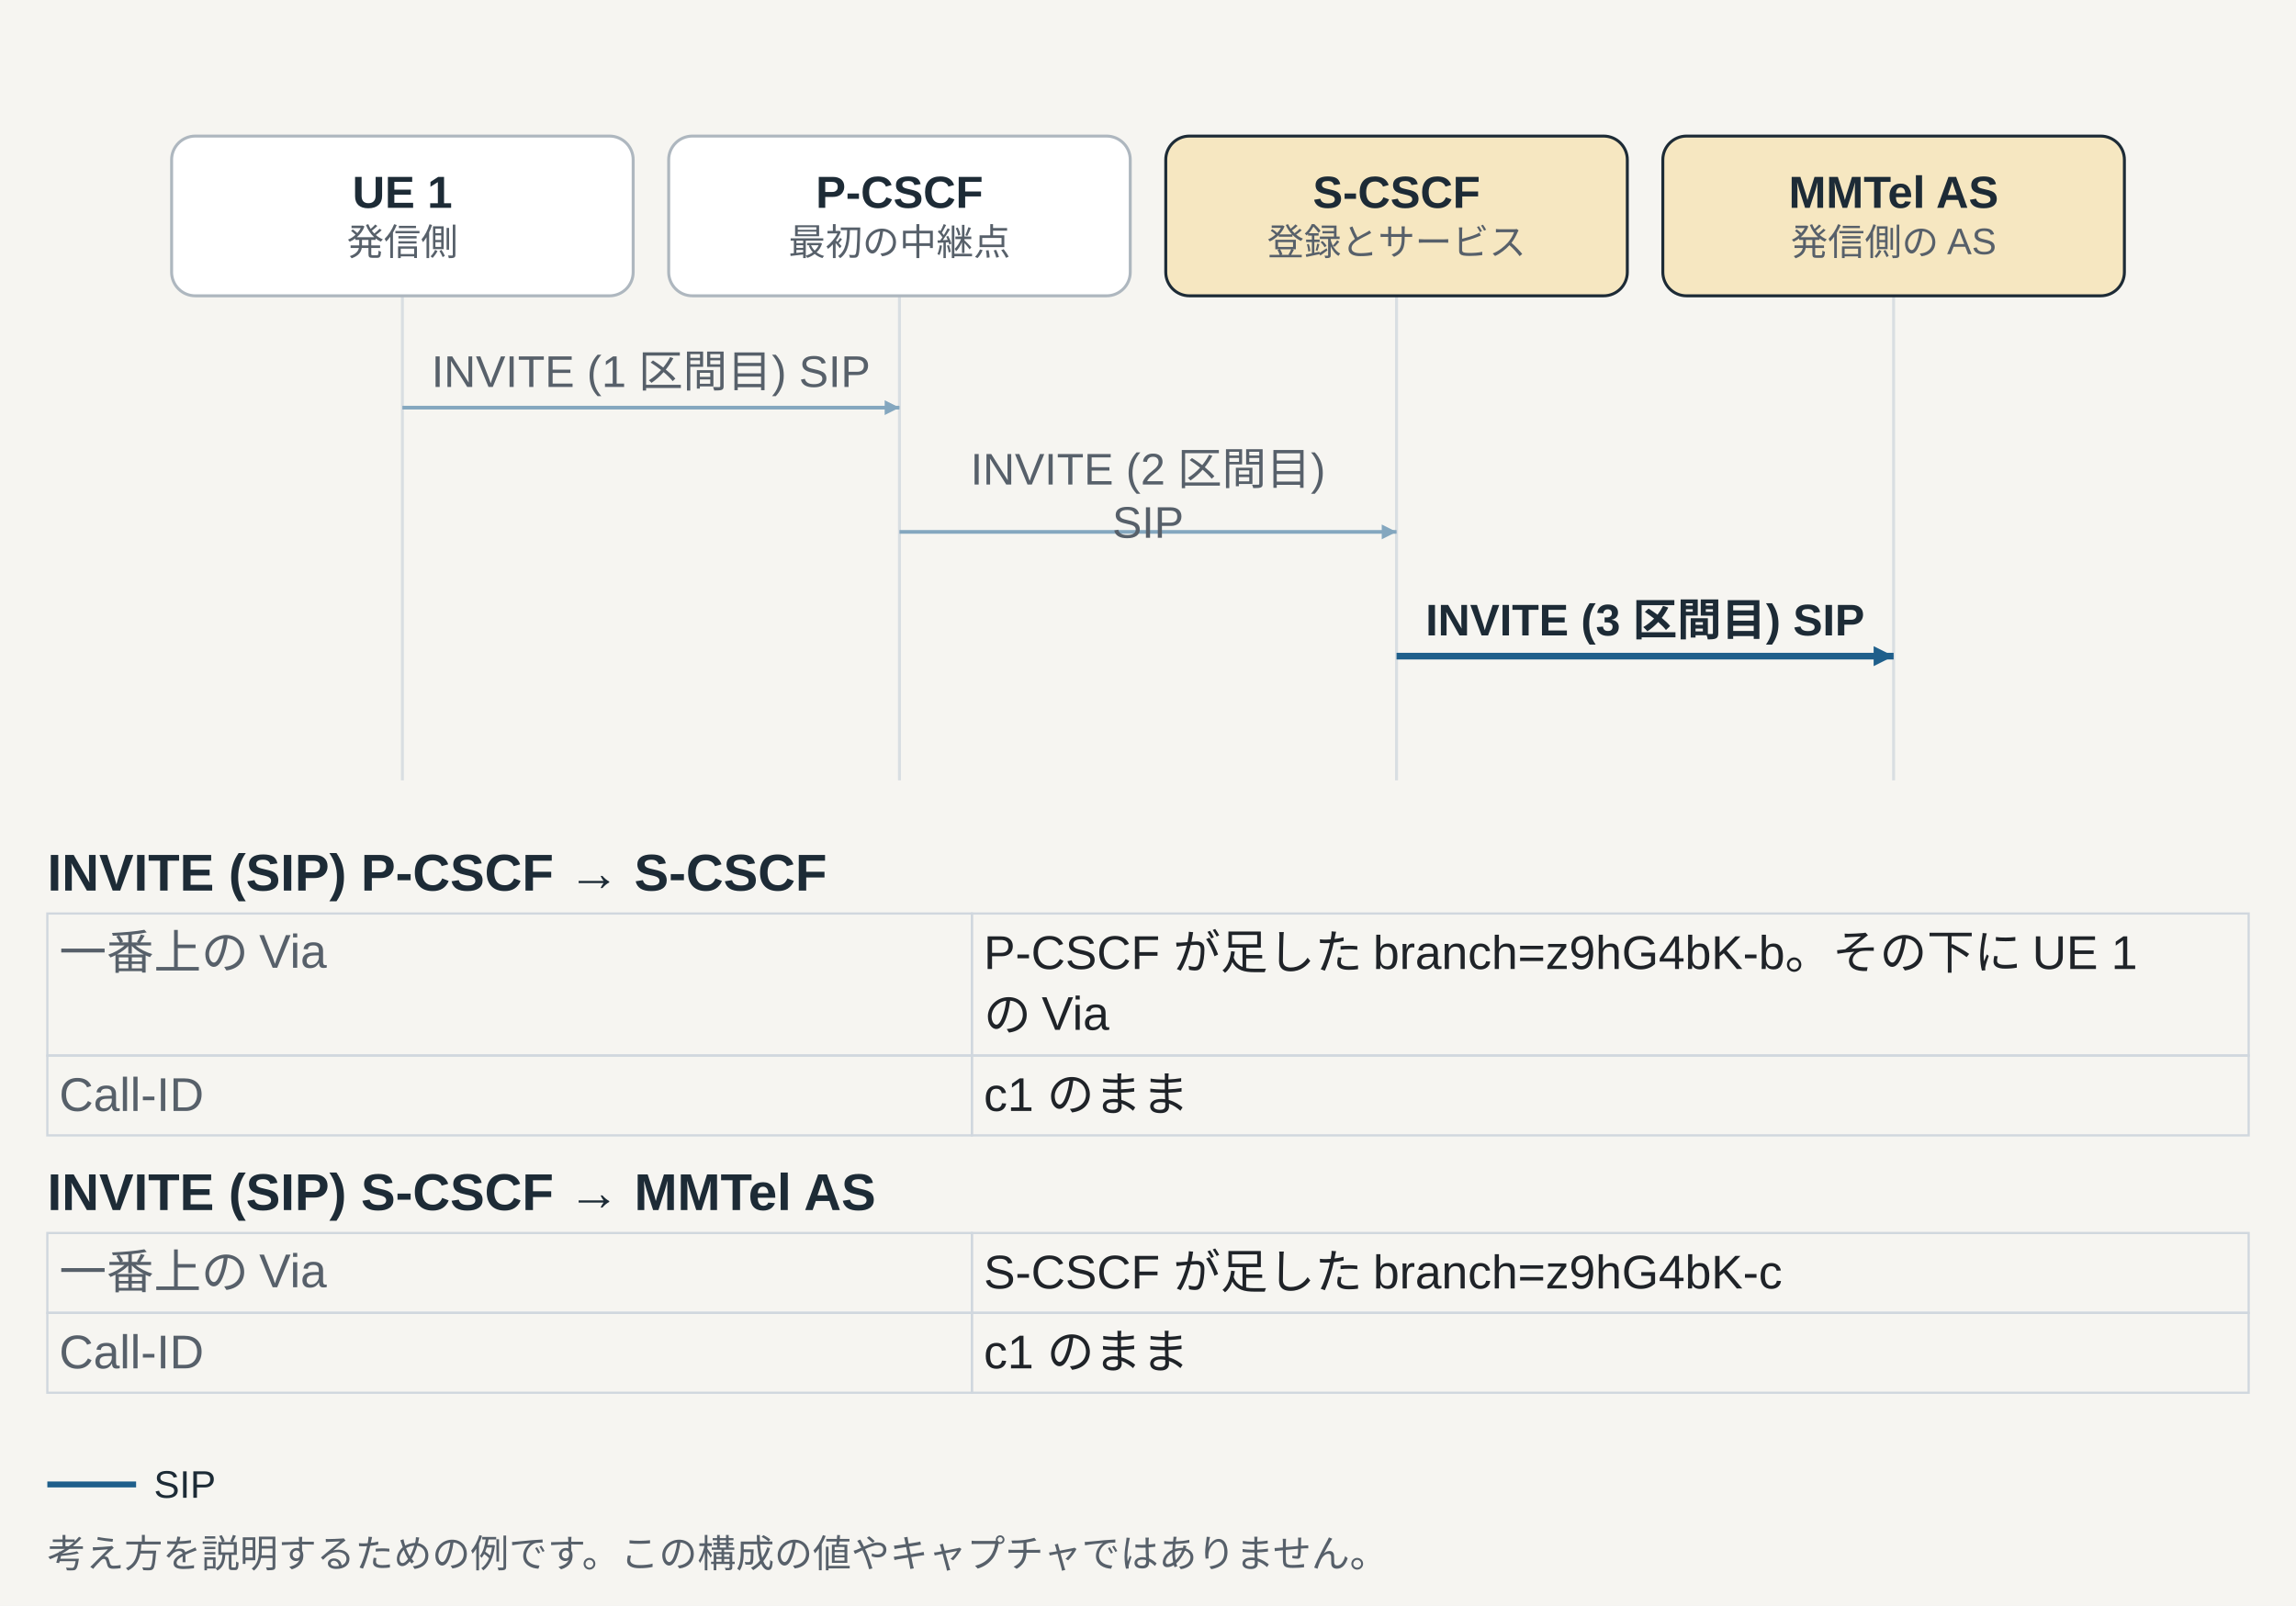
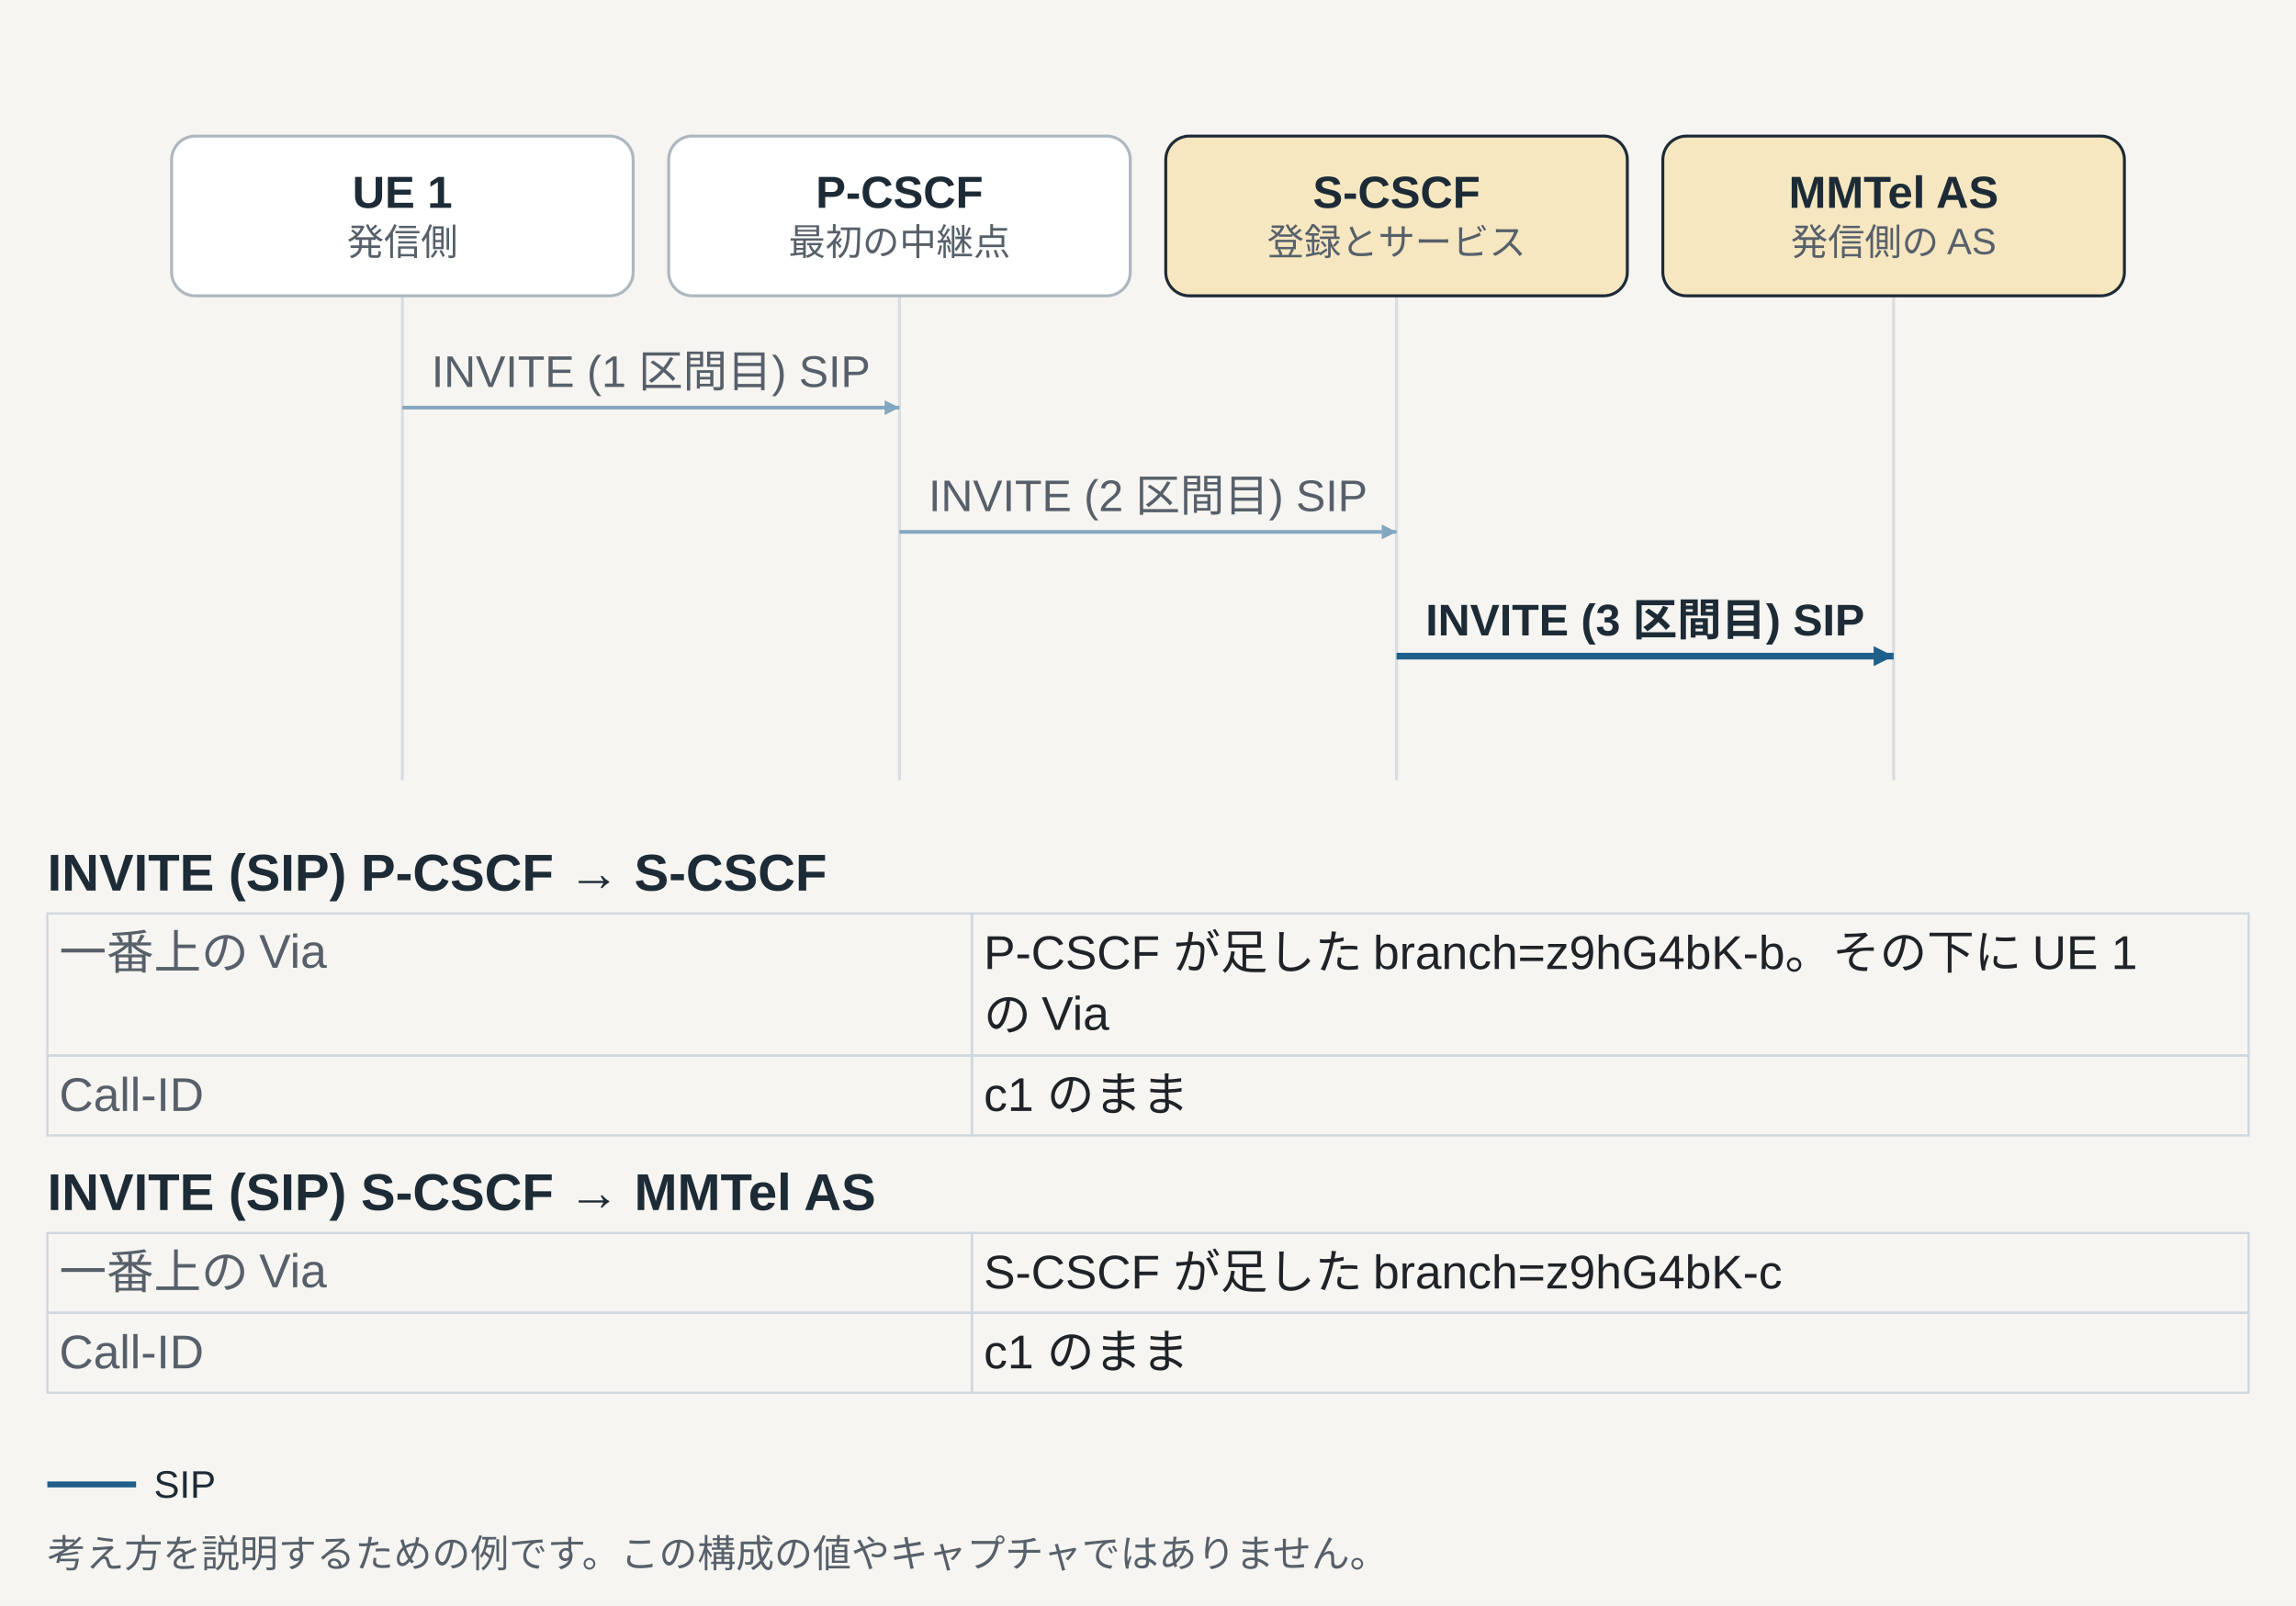
<svg xmlns="http://www.w3.org/2000/svg" viewBox="0 0 776 542.8" width="776" height="542.8" font-family="Calibri, Carlito, &quot;Segoe UI&quot;, Arial, &quot;Noto Sans CJK JP&quot;, &quot;Noto Sans JP&quot;, &quot;Yu Gothic UI&quot;, &quot;Yu Gothic&quot;, YuGothic, &quot;Hiragino Sans&quot;, Meiryo, sans-serif" role="img">
  <rect width="776" height="542.8" fill="#F6F5F1" />
  <g transform="translate(16 16)">
    <line x1="120" y1="84" x2="120" y2="247.8" stroke="#D9DEE2" stroke-width="1" />
    <rect x="42" y="30" width="156" height="54" fill="#FFFFFF" rx="8" stroke="#AEB7BF" />
    <text x="120" y="54.25" font-size="15.2" fill="#1D2B36" text-anchor="middle" font-weight="bold">UE 1</text>
    <text x="120" y="70.25" font-size="12.5" fill="#57606A" text-anchor="middle">発信側</text>
    <line x1="288" y1="84" x2="288" y2="247.8" stroke="#D9DEE2" stroke-width="1" />
    <rect x="210" y="30" width="156" height="54" fill="#FFFFFF" rx="8" stroke="#AEB7BF" />
    <text x="288" y="54.25" font-size="15.2" fill="#1D2B36" text-anchor="middle" font-weight="bold">P-CSCF</text>
    <text x="288" y="70.25" font-size="12.5" fill="#57606A" text-anchor="middle">最初の中継点</text>
    <line x1="456" y1="84" x2="456" y2="247.8" stroke="#D9DEE2" stroke-width="1" />
    <rect x="378" y="30" width="156" height="54" fill="#F6E7C1" rx="8" stroke="#1D2B36" />
    <text x="456" y="54.25" font-size="15.2" fill="#1D2B36" text-anchor="middle" font-weight="bold">S-CSCF</text>
    <text x="456" y="70.25" font-size="12.5" fill="#57606A" text-anchor="middle">登録とサービス</text>
    <line x1="624" y1="84" x2="624" y2="247.8" stroke="#D9DEE2" stroke-width="1" />
    <rect x="546" y="30" width="156" height="54" fill="#F6E7C1" rx="8" stroke="#1D2B36" />
    <text x="624" y="54.25" font-size="15.2" fill="#1D2B36" text-anchor="middle" font-weight="bold">MMTel AS</text>
    <text x="624" y="70.25" font-size="12.5" fill="#57606A" text-anchor="middle">発信側の AS</text>
    <line x1="120" y1="121.8" x2="288" y2="121.8" stroke="#84A7BF" stroke-width="1.25" />
    <polygon points="288,121.8 283,124.3 283,119.3" fill="#84A7BF" />
    <text x="204" y="114.8" font-size="15" fill="#57606A" text-anchor="middle">INVITE (1 区間目) SIP</text>
    <line x1="288" y1="163.8" x2="456" y2="163.8" stroke="#84A7BF" stroke-width="1.25" />
    <polygon points="456,163.8 451,166.3 451,161.3" fill="#84A7BF" />
-     <text x="372" y="147.8" font-size="15" fill="#57606A" text-anchor="middle">INVITE (2 区間目)</text>
-     <text x="372" y="165.8" font-size="15" fill="#57606A" text-anchor="middle">SIP</text>
+     <text x="372" y="156.8" font-size="15" fill="#57606A" text-anchor="middle">INVITE (2 区間目) SIP</text>
    <line x1="456" y1="205.8" x2="624" y2="205.8" stroke="#1F5F8B" stroke-width="2.25" />
    <polygon points="624,205.8 617.25,209.18 617.25,202.43" fill="#1F5F8B" />
    <text x="540" y="198.8" font-size="15" fill="#1D2B36" text-anchor="middle" font-weight="bold">INVITE (3 区間目) SIP</text>
    <text x="0" y="285.05" font-size="17.5" fill="#1D2B36" text-anchor="start" font-weight="bold">INVITE (SIP)  P-CSCF → S-CSCF</text>
    <rect x="0" y="292.8" width="312.48" height="48" fill="none" stroke="#D0D7DE" stroke-width="0.75" />
    <text x="4" y="311.55" font-size="16" fill="#57606A" text-anchor="start">一番上の Via</text>
    <rect x="312.48" y="292.8" width="431.52" height="48" fill="none" stroke="#D0D7DE" stroke-width="0.75" />
    <text x="316.48" y="311.55" font-size="16" fill="#1F2328" text-anchor="start">P-CSCF が足した branch=z9hG4bK-b。その下に UE 1</text>
    <text x="316.48" y="332.55" font-size="16" fill="#1F2328" text-anchor="start">の Via</text>
    <rect x="0" y="340.8" width="312.48" height="27" fill="none" stroke="#D0D7DE" stroke-width="0.75" />
    <text x="4" y="359.55" font-size="16" fill="#57606A" text-anchor="start">Call-ID</text>
    <rect x="312.48" y="340.8" width="431.52" height="27" fill="none" stroke="#D0D7DE" stroke-width="0.75" />
    <text x="316.48" y="359.55" font-size="16" fill="#1F2328" text-anchor="start">c1 のまま</text>
    <text x="0" y="393.05" font-size="17.5" fill="#1D2B36" text-anchor="start" font-weight="bold">INVITE (SIP)  S-CSCF → MMTel AS</text>
    <rect x="0" y="400.8" width="312.48" height="27" fill="none" stroke="#D0D7DE" stroke-width="0.75" />
    <text x="4" y="419.55" font-size="16" fill="#57606A" text-anchor="start">一番上の Via</text>
    <rect x="312.48" y="400.8" width="431.52" height="27" fill="none" stroke="#D0D7DE" stroke-width="0.75" />
    <text x="316.48" y="419.55" font-size="16" fill="#1F2328" text-anchor="start">S-CSCF が足した branch=z9hG4bK-c</text>
    <rect x="0" y="427.8" width="312.48" height="27" fill="none" stroke="#D0D7DE" stroke-width="0.75" />
    <text x="4" y="446.55" font-size="16" fill="#57606A" text-anchor="start">Call-ID</text>
    <rect x="312.48" y="427.8" width="431.52" height="27" fill="none" stroke="#D0D7DE" stroke-width="0.75" />
    <text x="316.48" y="446.55" font-size="16" fill="#1F2328" text-anchor="start">c1 のまま</text>
  </g>
  <line x1="16" y1="501.8" x2="46" y2="501.8" stroke="#1F5F8B" stroke-width="2" />
  <text x="52" y="506.3" font-size="13" fill="#1D2B36">SIP</text>
  <text x="16" y="529.8" font-size="13" fill="#57606A">考え方を説明するための例です。この構成の値やキャプチャではありません。</text>
</svg>
